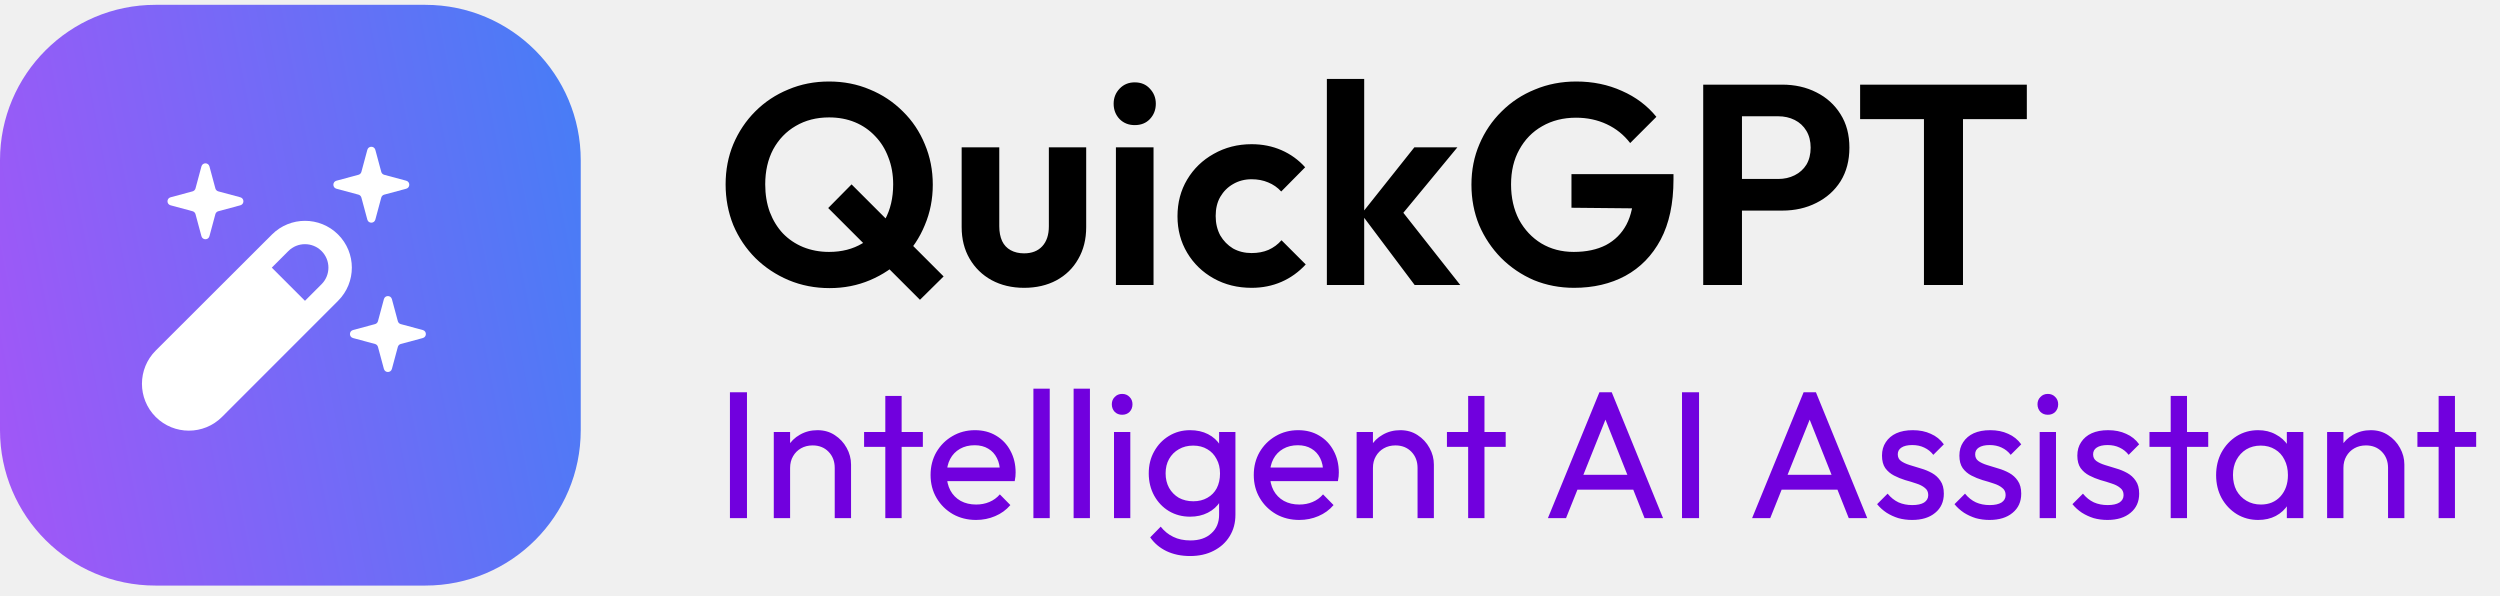
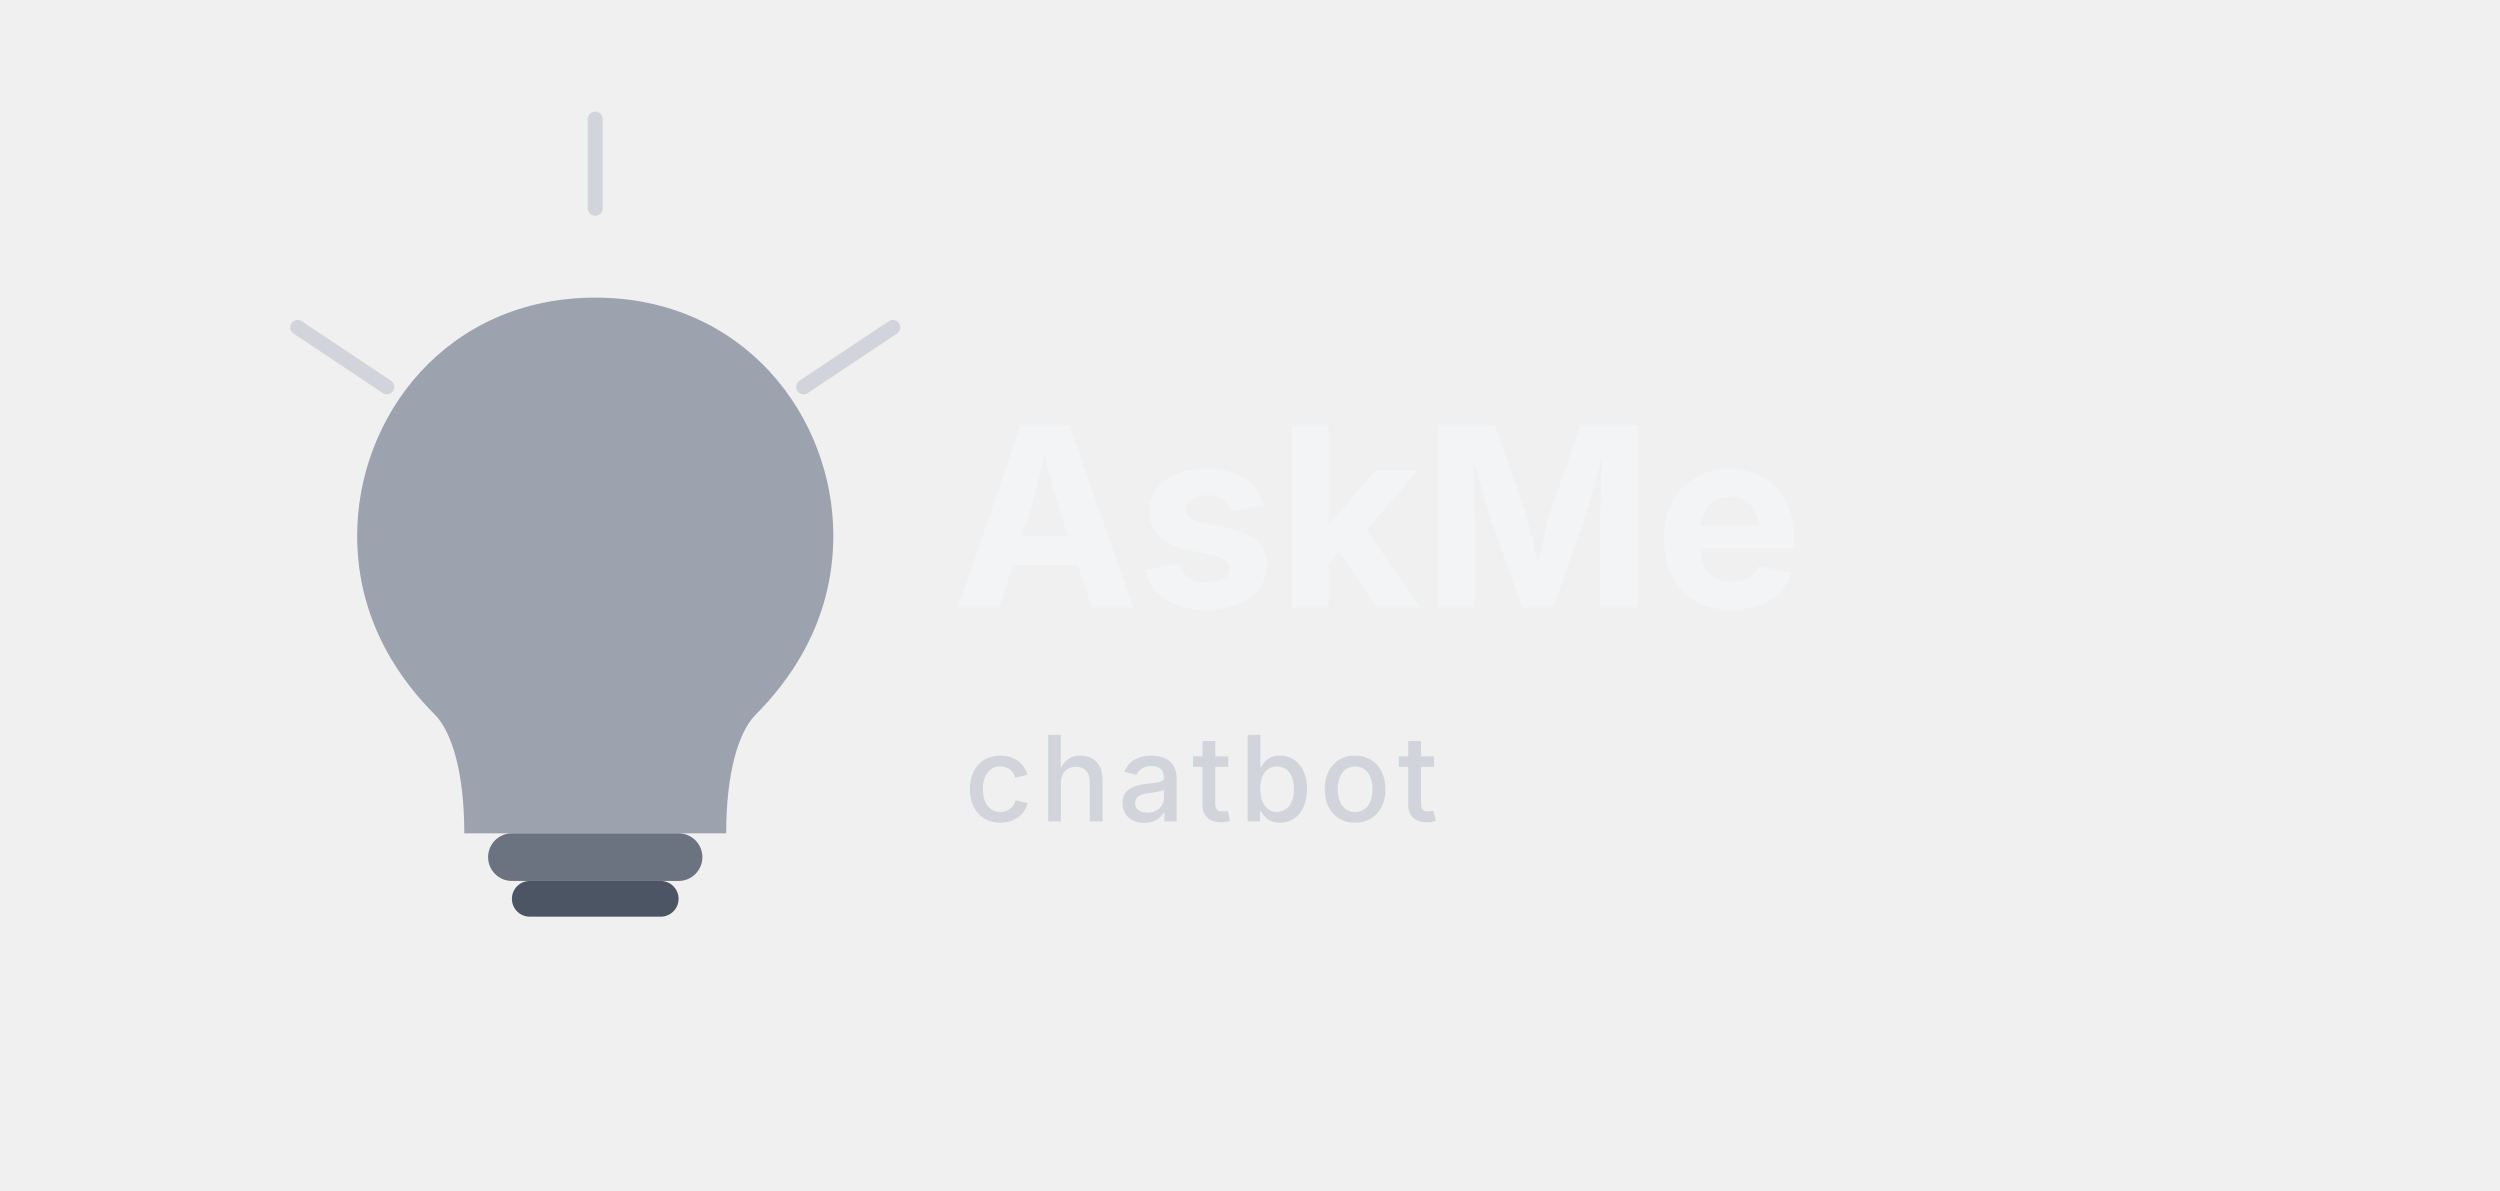
- <svg xmlns="http://www.w3.org/2000/svg" width="193" height="46" viewBox="0 0 193 46" fill="none">
-   <path d="M64.047 22.242C62.918 22.242 61.862 22.037 60.879 21.626C59.911 21.215 59.06 20.651 58.327 19.932C57.594 19.199 57.022 18.348 56.611 17.38C56.215 16.397 56.017 15.349 56.017 14.234C56.017 13.119 56.215 12.085 56.611 11.132C57.022 10.164 57.587 9.321 58.305 8.602C59.038 7.869 59.889 7.304 60.857 6.908C61.825 6.497 62.874 6.292 64.003 6.292C65.132 6.292 66.181 6.497 67.149 6.908C68.117 7.304 68.968 7.869 69.701 8.602C70.434 9.321 70.999 10.164 71.395 11.132C71.806 12.1 72.011 13.141 72.011 14.256C72.011 15.371 71.806 16.412 71.395 17.38C70.999 18.348 70.434 19.199 69.701 19.932C68.983 20.651 68.139 21.215 67.171 21.626C66.203 22.037 65.162 22.242 64.047 22.242ZM71.021 23.144L63.937 16.06L65.741 14.234L72.847 21.34L71.021 23.144ZM64.003 19.448C64.986 19.448 65.844 19.228 66.577 18.788C67.325 18.348 67.904 17.739 68.315 16.962C68.74 16.185 68.953 15.275 68.953 14.234C68.953 13.471 68.829 12.775 68.579 12.144C68.344 11.513 68.007 10.971 67.567 10.516C67.127 10.047 66.606 9.687 66.005 9.438C65.404 9.189 64.737 9.064 64.003 9.064C63.035 9.064 62.177 9.284 61.429 9.724C60.696 10.149 60.117 10.751 59.691 11.528C59.281 12.305 59.075 13.207 59.075 14.234C59.075 15.011 59.193 15.723 59.427 16.368C59.676 17.013 60.014 17.563 60.439 18.018C60.879 18.473 61.4 18.825 62.001 19.074C62.617 19.323 63.285 19.448 64.003 19.448ZM79.058 22.22C78.119 22.22 77.283 22.022 76.55 21.626C75.831 21.23 75.267 20.68 74.856 19.976C74.445 19.272 74.24 18.458 74.24 17.534V11.374H77.144V17.468C77.144 17.908 77.217 18.289 77.364 18.612C77.511 18.92 77.731 19.155 78.024 19.316C78.317 19.477 78.662 19.558 79.058 19.558C79.659 19.558 80.129 19.375 80.466 19.008C80.803 18.641 80.972 18.128 80.972 17.468V11.374H83.854V17.534C83.854 18.473 83.649 19.294 83.238 19.998C82.842 20.702 82.277 21.252 81.544 21.648C80.825 22.029 79.997 22.22 79.058 22.22ZM86.149 22V11.374H89.053V22L86.149 22ZM87.601 9.658C87.132 9.658 86.743 9.504 86.435 9.196C86.127 8.873 85.973 8.477 85.973 8.008C85.973 7.553 86.127 7.165 86.435 6.842C86.743 6.519 87.132 6.358 87.601 6.358C88.085 6.358 88.474 6.519 88.767 6.842C89.075 7.165 89.229 7.553 89.229 8.008C89.229 8.477 89.075 8.873 88.767 9.196C88.474 9.504 88.085 9.658 87.601 9.658ZM96.622 22.22C95.537 22.22 94.561 21.978 93.696 21.494C92.831 21.01 92.149 20.35 91.65 19.514C91.151 18.678 90.902 17.739 90.902 16.698C90.902 15.642 91.151 14.696 91.65 13.86C92.149 13.024 92.831 12.364 93.696 11.88C94.576 11.381 95.551 11.132 96.622 11.132C97.458 11.132 98.228 11.286 98.932 11.594C99.636 11.902 100.245 12.342 100.758 12.914L98.91 14.784C98.631 14.476 98.294 14.241 97.898 14.08C97.517 13.919 97.091 13.838 96.622 13.838C96.094 13.838 95.617 13.963 95.192 14.212C94.781 14.447 94.451 14.777 94.202 15.202C93.967 15.613 93.85 16.104 93.85 16.676C93.85 17.233 93.967 17.732 94.202 18.172C94.451 18.597 94.781 18.935 95.192 19.184C95.617 19.419 96.094 19.536 96.622 19.536C97.106 19.536 97.539 19.455 97.92 19.294C98.316 19.118 98.653 18.869 98.932 18.546L100.802 20.416C100.259 21.003 99.636 21.45 98.932 21.758C98.228 22.066 97.458 22.22 96.622 22.22ZM109.21 22L105.096 16.522L109.188 11.374H112.51L107.714 17.182L107.824 15.774L112.73 22H109.21ZM102.434 22V6.094H105.316V22H102.434ZM121.515 22.22C120.415 22.22 119.381 22.022 118.413 21.626C117.46 21.215 116.617 20.643 115.883 19.91C115.165 19.177 114.6 18.333 114.189 17.38C113.793 16.412 113.595 15.371 113.595 14.256C113.595 13.127 113.801 12.085 114.211 11.132C114.622 10.164 115.194 9.321 115.927 8.602C116.661 7.869 117.519 7.304 118.501 6.908C119.484 6.497 120.547 6.292 121.691 6.292C122.967 6.292 124.141 6.534 125.211 7.018C126.282 7.487 127.169 8.155 127.873 9.02L125.849 11.044C125.365 10.413 124.764 9.929 124.045 9.592C123.327 9.255 122.535 9.086 121.669 9.086C120.687 9.086 119.814 9.306 119.051 9.746C118.303 10.171 117.717 10.773 117.291 11.55C116.866 12.313 116.653 13.207 116.653 14.234C116.653 15.261 116.859 16.17 117.269 16.962C117.695 17.739 118.267 18.348 118.985 18.788C119.719 19.228 120.555 19.448 121.493 19.448C122.461 19.448 123.29 19.272 123.979 18.92C124.669 18.553 125.197 18.025 125.563 17.336C125.93 16.632 126.113 15.774 126.113 14.762L128.071 16.104L121.317 16.038V13.442H129.193V13.86C129.193 15.708 128.863 17.255 128.203 18.502C127.543 19.734 126.634 20.665 125.475 21.296C124.331 21.912 123.011 22.22 121.515 22.22ZM133.688 16.258V13.816L137.274 13.816C137.744 13.816 138.169 13.721 138.55 13.53C138.932 13.339 139.232 13.068 139.452 12.716C139.672 12.349 139.782 11.909 139.782 11.396C139.782 10.897 139.672 10.465 139.452 10.098C139.232 9.731 138.932 9.453 138.55 9.262C138.169 9.071 137.744 8.976 137.274 8.976L133.688 8.976V6.534H137.582C138.565 6.534 139.445 6.732 140.222 7.128C141.014 7.524 141.638 8.089 142.092 8.822C142.547 9.541 142.774 10.399 142.774 11.396C142.774 12.393 142.547 13.259 142.092 13.992C141.638 14.711 141.014 15.268 140.222 15.664C139.445 16.06 138.565 16.258 137.582 16.258H133.688ZM131.488 22V6.534H134.48V22H131.488ZM148.529 22V6.864H151.543V22L148.529 22ZM143.601 9.196V6.534H156.471V9.196H143.601Z" fill="black" />
-   <path d="M56.351 40V30.284H57.667V40H56.351ZM64.441 40V36.122C64.441 35.618 64.282 35.203 63.965 34.876C63.647 34.549 63.236 34.386 62.733 34.386C62.397 34.386 62.098 34.461 61.837 34.61C61.575 34.759 61.37 34.965 61.221 35.226C61.071 35.487 60.996 35.786 60.996 36.122L60.478 35.828C60.478 35.324 60.59 34.876 60.815 34.484C61.038 34.092 61.351 33.784 61.752 33.56C62.154 33.327 62.606 33.21 63.111 33.21C63.614 33.21 64.058 33.336 64.441 33.588C64.832 33.84 65.141 34.171 65.365 34.582C65.588 34.983 65.701 35.413 65.701 35.87V40H64.441ZM59.736 40V33.35H60.996V40H59.736ZM68.346 40V30.564H69.606V40H68.346ZM66.708 34.498V33.35H71.244V34.498H66.708ZM75.354 40.14C74.691 40.14 74.094 39.991 73.562 39.692C73.03 39.384 72.61 38.969 72.302 38.446C71.994 37.923 71.84 37.331 71.84 36.668C71.84 36.015 71.989 35.427 72.288 34.904C72.596 34.381 73.006 33.971 73.52 33.672C74.042 33.364 74.626 33.21 75.27 33.21C75.886 33.21 76.427 33.35 76.894 33.63C77.37 33.91 77.738 34.297 78 34.792C78.27 35.287 78.406 35.847 78.406 36.472C78.406 36.565 78.401 36.668 78.392 36.78C78.382 36.883 78.364 37.004 78.336 37.144H72.722V36.094H77.664L77.202 36.5C77.202 36.052 77.122 35.674 76.964 35.366C76.805 35.049 76.581 34.806 76.292 34.638C76.002 34.461 75.652 34.372 75.242 34.372C74.812 34.372 74.434 34.465 74.108 34.652C73.781 34.839 73.529 35.1 73.352 35.436C73.174 35.772 73.086 36.169 73.086 36.626C73.086 37.093 73.179 37.503 73.366 37.858C73.552 38.203 73.818 38.474 74.164 38.67C74.509 38.857 74.906 38.95 75.354 38.95C75.727 38.95 76.068 38.885 76.376 38.754C76.693 38.623 76.964 38.427 77.188 38.166L78 38.992C77.682 39.365 77.29 39.65 76.824 39.846C76.366 40.042 75.876 40.14 75.354 40.14ZM79.779 40V30.004H81.04V40H79.779ZM82.883 40V30.004H84.143V40H82.883ZM86.001 40V33.35H87.26V40H86.001ZM86.63 32.02C86.397 32.02 86.206 31.945 86.056 31.796C85.907 31.637 85.832 31.441 85.832 31.208C85.832 30.984 85.907 30.797 86.056 30.648C86.206 30.489 86.397 30.41 86.63 30.41C86.864 30.41 87.055 30.489 87.204 30.648C87.354 30.797 87.428 30.984 87.428 31.208C87.428 31.441 87.354 31.637 87.204 31.796C87.055 31.945 86.864 32.02 86.63 32.02ZM91.875 42.926C91.194 42.926 90.587 42.8 90.055 42.548C89.533 42.296 89.113 41.941 88.795 41.484L89.607 40.658C89.878 41.003 90.2 41.265 90.573 41.442C90.947 41.629 91.39 41.722 91.903 41.722C92.585 41.722 93.121 41.54 93.513 41.176C93.915 40.821 94.115 40.341 94.115 39.734V38.082L94.339 36.584L94.115 35.1V33.35H95.375V39.734C95.375 40.369 95.226 40.924 94.927 41.4C94.638 41.876 94.227 42.249 93.695 42.52C93.173 42.791 92.566 42.926 91.875 42.926ZM91.875 39.888C91.269 39.888 90.723 39.743 90.237 39.454C89.761 39.165 89.383 38.768 89.103 38.264C88.823 37.751 88.683 37.177 88.683 36.542C88.683 35.907 88.823 35.343 89.103 34.848C89.383 34.344 89.761 33.947 90.237 33.658C90.723 33.359 91.269 33.21 91.875 33.21C92.398 33.21 92.86 33.313 93.261 33.518C93.663 33.723 93.98 34.013 94.213 34.386C94.456 34.75 94.587 35.179 94.605 35.674V37.438C94.577 37.923 94.442 38.353 94.199 38.726C93.966 39.09 93.649 39.375 93.247 39.58C92.846 39.785 92.389 39.888 91.875 39.888ZM92.127 38.698C92.538 38.698 92.897 38.609 93.205 38.432C93.523 38.255 93.765 38.007 93.933 37.69C94.101 37.363 94.185 36.985 94.185 36.556C94.185 36.127 94.097 35.753 93.919 35.436C93.751 35.109 93.513 34.857 93.205 34.68C92.897 34.493 92.533 34.4 92.113 34.4C91.693 34.4 91.325 34.493 91.007 34.68C90.69 34.857 90.438 35.109 90.251 35.436C90.074 35.753 89.985 36.122 89.985 36.542C89.985 36.962 90.074 37.335 90.251 37.662C90.438 37.989 90.69 38.245 91.007 38.432C91.334 38.609 91.707 38.698 92.127 38.698ZM100.305 40.14C99.642 40.14 99.045 39.991 98.513 39.692C97.981 39.384 97.561 38.969 97.253 38.446C96.945 37.923 96.791 37.331 96.791 36.668C96.791 36.015 96.94 35.427 97.239 34.904C97.547 34.381 97.957 33.971 98.471 33.672C98.993 33.364 99.577 33.21 100.221 33.21C100.837 33.21 101.378 33.35 101.845 33.63C102.321 33.91 102.689 34.297 102.951 34.792C103.221 35.287 103.357 35.847 103.357 36.472C103.357 36.565 103.352 36.668 103.343 36.78C103.333 36.883 103.315 37.004 103.287 37.144H97.673V36.094H102.615L102.153 36.5C102.153 36.052 102.073 35.674 101.915 35.366C101.756 35.049 101.532 34.806 101.243 34.638C100.953 34.461 100.603 34.372 100.193 34.372C99.763 34.372 99.385 34.465 99.059 34.652C98.732 34.839 98.48 35.1 98.303 35.436C98.125 35.772 98.037 36.169 98.037 36.626C98.037 37.093 98.13 37.503 98.317 37.858C98.503 38.203 98.769 38.474 99.115 38.67C99.46 38.857 99.857 38.95 100.305 38.95C100.678 38.95 101.019 38.885 101.327 38.754C101.644 38.623 101.915 38.427 102.139 38.166L102.951 38.992C102.633 39.365 102.241 39.65 101.775 39.846C101.317 40.042 100.827 40.14 100.305 40.14ZM109.435 40V36.122C109.435 35.618 109.276 35.203 108.959 34.876C108.641 34.549 108.231 34.386 107.727 34.386C107.391 34.386 107.092 34.461 106.831 34.61C106.569 34.759 106.364 34.965 106.215 35.226C106.065 35.487 105.991 35.786 105.991 36.122L105.473 35.828C105.473 35.324 105.585 34.876 105.809 34.484C106.033 34.092 106.345 33.784 106.747 33.56C107.148 33.327 107.601 33.21 108.105 33.21C108.609 33.21 109.052 33.336 109.435 33.588C109.827 33.84 110.135 34.171 110.359 34.582C110.583 34.983 110.695 35.413 110.695 35.87V40H109.435ZM104.731 40V33.35H105.991V40H104.731ZM113.341 40V30.564H114.601V40H113.341ZM111.703 34.498V33.35H116.239V34.498H111.703ZM119.498 40L123.474 30.284H124.426L128.388 40H126.96L123.698 31.782H124.188L120.898 40H119.498ZM121.388 37.802V36.654H126.498V37.802H121.388ZM129.851 40V30.284H131.167V40H129.851ZM135.262 40L139.238 30.284H140.19L144.152 40H142.724L139.462 31.782H139.952L136.662 40H135.262ZM137.152 37.802V36.654H142.262V37.802H137.152ZM147.614 40.14C147.241 40.14 146.886 40.093 146.55 40C146.224 39.897 145.92 39.757 145.64 39.58C145.36 39.393 145.118 39.174 144.912 38.922L145.724 38.11C145.967 38.409 146.247 38.633 146.564 38.782C146.882 38.922 147.236 38.992 147.628 38.992C148.02 38.992 148.324 38.927 148.538 38.796C148.753 38.656 148.86 38.465 148.86 38.222C148.86 37.979 148.772 37.793 148.594 37.662C148.426 37.522 148.207 37.41 147.936 37.326C147.666 37.233 147.376 37.144 147.068 37.06C146.77 36.967 146.485 36.85 146.214 36.71C145.944 36.57 145.72 36.379 145.542 36.136C145.374 35.893 145.29 35.571 145.29 35.17C145.29 34.769 145.388 34.423 145.584 34.134C145.78 33.835 146.051 33.607 146.396 33.448C146.751 33.289 147.176 33.21 147.67 33.21C148.193 33.21 148.655 33.303 149.056 33.49C149.467 33.667 149.803 33.938 150.064 34.302L149.252 35.114C149.066 34.871 148.832 34.685 148.552 34.554C148.282 34.423 147.974 34.358 147.628 34.358C147.264 34.358 146.984 34.423 146.788 34.554C146.602 34.675 146.508 34.848 146.508 35.072C146.508 35.296 146.592 35.469 146.76 35.59C146.928 35.711 147.148 35.814 147.418 35.898C147.698 35.982 147.988 36.071 148.286 36.164C148.585 36.248 148.87 36.365 149.14 36.514C149.411 36.663 149.63 36.864 149.798 37.116C149.976 37.368 150.064 37.699 150.064 38.11C150.064 38.735 149.84 39.23 149.392 39.594C148.954 39.958 148.361 40.14 147.614 40.14ZM153.589 40.14C153.215 40.14 152.861 40.093 152.525 40C152.198 39.897 151.895 39.757 151.615 39.58C151.335 39.393 151.092 39.174 150.887 38.922L151.699 38.11C151.941 38.409 152.221 38.633 152.539 38.782C152.856 38.922 153.211 38.992 153.603 38.992C153.995 38.992 154.298 38.927 154.513 38.796C154.727 38.656 154.835 38.465 154.835 38.222C154.835 37.979 154.746 37.793 154.569 37.662C154.401 37.522 154.181 37.41 153.911 37.326C153.64 37.233 153.351 37.144 153.043 37.06C152.744 36.967 152.459 36.85 152.189 36.71C151.918 36.57 151.694 36.379 151.517 36.136C151.349 35.893 151.265 35.571 151.265 35.17C151.265 34.769 151.363 34.423 151.559 34.134C151.755 33.835 152.025 33.607 152.371 33.448C152.725 33.289 153.15 33.21 153.645 33.21C154.167 33.21 154.629 33.303 155.031 33.49C155.441 33.667 155.777 33.938 156.039 34.302L155.227 35.114C155.04 34.871 154.807 34.685 154.527 34.554C154.256 34.423 153.948 34.358 153.603 34.358C153.239 34.358 152.959 34.423 152.763 34.554C152.576 34.675 152.483 34.848 152.483 35.072C152.483 35.296 152.567 35.469 152.735 35.59C152.903 35.711 153.122 35.814 153.393 35.898C153.673 35.982 153.962 36.071 154.261 36.164C154.559 36.248 154.844 36.365 155.115 36.514C155.385 36.663 155.605 36.864 155.773 37.116C155.95 37.368 156.039 37.699 156.039 38.11C156.039 38.735 155.815 39.23 155.367 39.594C154.928 39.958 154.335 40.14 153.589 40.14ZM157.463 40V33.35H158.723V40H157.463ZM158.093 32.02C157.86 32.02 157.669 31.945 157.519 31.796C157.37 31.637 157.295 31.441 157.295 31.208C157.295 30.984 157.37 30.797 157.519 30.648C157.669 30.489 157.86 30.41 158.093 30.41C158.327 30.41 158.518 30.489 158.667 30.648C158.817 30.797 158.891 30.984 158.891 31.208C158.891 31.441 158.817 31.637 158.667 31.796C158.518 31.945 158.327 32.02 158.093 32.02ZM162.694 40.14C162.321 40.14 161.966 40.093 161.63 40C161.304 39.897 161 39.757 160.72 39.58C160.44 39.393 160.198 39.174 159.992 38.922L160.804 38.11C161.047 38.409 161.327 38.633 161.644 38.782C161.962 38.922 162.316 38.992 162.708 38.992C163.1 38.992 163.404 38.927 163.618 38.796C163.833 38.656 163.94 38.465 163.94 38.222C163.94 37.979 163.852 37.793 163.674 37.662C163.506 37.522 163.287 37.41 163.016 37.326C162.746 37.233 162.456 37.144 162.148 37.06C161.85 36.967 161.565 36.85 161.294 36.71C161.024 36.57 160.8 36.379 160.622 36.136C160.454 35.893 160.37 35.571 160.37 35.17C160.37 34.769 160.468 34.423 160.664 34.134C160.86 33.835 161.131 33.607 161.476 33.448C161.831 33.289 162.256 33.21 162.75 33.21C163.273 33.21 163.735 33.303 164.136 33.49C164.547 33.667 164.883 33.938 165.144 34.302L164.332 35.114C164.146 34.871 163.912 34.685 163.632 34.554C163.362 34.423 163.054 34.358 162.708 34.358C162.344 34.358 162.064 34.423 161.868 34.554C161.682 34.675 161.588 34.848 161.588 35.072C161.588 35.296 161.672 35.469 161.84 35.59C162.008 35.711 162.228 35.814 162.498 35.898C162.778 35.982 163.068 36.071 163.366 36.164C163.665 36.248 163.95 36.365 164.22 36.514C164.491 36.663 164.71 36.864 164.878 37.116C165.056 37.368 165.144 37.699 165.144 38.11C165.144 38.735 164.92 39.23 164.472 39.594C164.034 39.958 163.441 40.14 162.694 40.14ZM167.577 40V30.564H168.837V40H167.577ZM165.939 34.498V33.35H170.475V34.498H165.939ZM174.332 40.14C173.725 40.14 173.175 39.991 172.68 39.692C172.185 39.384 171.793 38.969 171.504 38.446C171.224 37.923 171.084 37.335 171.084 36.682C171.084 36.029 171.224 35.441 171.504 34.918C171.793 34.395 172.181 33.98 172.666 33.672C173.161 33.364 173.716 33.21 174.332 33.21C174.836 33.21 175.284 33.317 175.676 33.532C176.077 33.737 176.399 34.027 176.642 34.4C176.885 34.764 177.02 35.189 177.048 35.674V37.676C177.02 38.152 176.885 38.577 176.642 38.95C176.409 39.323 176.091 39.617 175.69 39.832C175.298 40.037 174.845 40.14 174.332 40.14ZM174.542 38.95C175.167 38.95 175.671 38.74 176.054 38.32C176.437 37.891 176.628 37.345 176.628 36.682C176.628 36.225 176.539 35.828 176.362 35.492C176.194 35.147 175.951 34.881 175.634 34.694C175.317 34.498 174.948 34.4 174.528 34.4C174.108 34.4 173.735 34.498 173.408 34.694C173.091 34.89 172.839 35.161 172.652 35.506C172.475 35.842 172.386 36.229 172.386 36.668C172.386 37.116 172.475 37.513 172.652 37.858C172.839 38.194 173.095 38.46 173.422 38.656C173.749 38.852 174.122 38.95 174.542 38.95ZM176.544 40V38.208L176.782 36.584L176.544 34.974V33.35H177.818V40H176.544ZM184.357 40V36.122C184.357 35.618 184.198 35.203 183.881 34.876C183.563 34.549 183.153 34.386 182.649 34.386C182.313 34.386 182.014 34.461 181.753 34.61C181.491 34.759 181.286 34.965 181.137 35.226C180.987 35.487 180.913 35.786 180.913 36.122L180.395 35.828C180.395 35.324 180.507 34.876 180.731 34.484C180.955 34.092 181.267 33.784 181.669 33.56C182.07 33.327 182.523 33.21 183.027 33.21C183.531 33.21 183.974 33.336 184.357 33.588C184.749 33.84 185.057 34.171 185.281 34.582C185.505 34.983 185.617 35.413 185.617 35.87V40H184.357ZM179.653 40V33.35H180.913V40H179.653ZM188.262 40V30.564H189.522V40H188.262ZM186.624 34.498V33.35H191.16V34.498H186.624Z" fill="#7100DE" />
-   <rect y="0.373" width="44.833" height="44.833" rx="12" fill="url(#paint0_linear_8977_4661)" />
-   <path fill-rule="evenodd" clip-rule="evenodd" d="M17.14 32.186L26.104 23.218C27.518 21.804 27.515 19.511 26.097 18.101C24.685 16.696 22.404 16.698 20.995 18.105L12.021 27.065C10.606 28.478 10.605 30.772 12.019 32.187C13.433 33.6 15.726 33.6 17.14 32.186ZM20.982 20.661L23.544 23.222L24.824 21.941C25.531 21.234 25.531 20.087 24.824 19.38C24.117 18.673 22.97 18.673 22.263 19.38L20.982 20.661Z" fill="white" />
-   <path d="M15.551 12.846C15.636 12.53 16.084 12.53 16.169 12.846L16.627 14.547C16.657 14.657 16.743 14.743 16.853 14.773L18.554 15.231C18.87 15.316 18.87 15.764 18.554 15.849L16.853 16.307C16.743 16.337 16.657 16.423 16.627 16.533L16.169 18.233C16.084 18.549 15.636 18.549 15.551 18.233L15.093 16.533C15.063 16.423 14.977 16.337 14.867 16.307L13.167 15.849C12.851 15.764 12.851 15.316 13.167 15.231L14.867 14.773C14.977 14.743 15.063 14.657 15.093 14.547L15.551 12.846Z" fill="white" />
-   <path d="M28.358 11.567C28.443 11.251 28.891 11.251 28.976 11.567L29.434 13.268C29.463 13.378 29.55 13.464 29.66 13.493L31.36 13.951C31.676 14.036 31.676 14.485 31.36 14.57L29.66 15.027C29.55 15.057 29.463 15.143 29.434 15.254L28.976 16.954C28.891 17.27 28.443 17.27 28.358 16.954L27.9 15.254C27.87 15.143 27.784 15.057 27.674 15.027L25.973 14.57C25.657 14.485 25.657 14.036 25.973 13.951L27.674 13.493C27.784 13.464 27.87 13.378 27.9 13.268L28.358 11.567Z" fill="white" />
-   <path d="M29.637 23.094C29.722 22.778 30.17 22.778 30.255 23.094L30.713 24.795C30.743 24.905 30.829 24.991 30.939 25.021L32.64 25.479C32.956 25.564 32.956 26.012 32.64 26.097L30.939 26.555C30.829 26.584 30.743 26.671 30.713 26.781L30.255 28.481C30.17 28.797 29.722 28.797 29.637 28.481L29.179 26.781C29.149 26.671 29.063 26.584 28.953 26.555L27.253 26.097C26.937 26.012 26.937 25.564 27.253 25.479L28.953 25.021C29.063 24.991 29.149 24.905 29.179 24.795L29.637 23.094Z" fill="white" />
-   <defs>
-     <linearGradient id="paint0_linear_8977_4661" x1="50.81" y1="16.812" x2="-2.989" y2="27.273" gradientUnits="userSpaceOnUse">
-       <stop stop-color="#4080F6" />
-       <stop offset="1" stop-color="#A356F7" />
-     </linearGradient>
-   </defs>
+ <svg xmlns="http://www.w3.org/2000/svg" width="420" height="200" viewBox="0 0 420 200">
+   <line x1="100" y1="20" x2="100" y2="35" stroke="#D1D5DB" stroke-width="2.5" stroke-linecap="round" />
+   <line x1="50" y1="55" x2="65" y2="65" stroke="#D1D5DB" stroke-width="2.5" stroke-linecap="round" />
+   <line x1="150" y1="55" x2="135" y2="65" stroke="#D1D5DB" stroke-width="2.5" stroke-linecap="round" />
+   <path d="M100 50            C75 50 60 70 60 90            C60 105 68 115 73 120            C76 123 78 130 78 140            H122            C122 130 124 123 127 120            C132 115 140 105 140 90            C140 70 125 50 100 50Z" fill="#9CA3AF" />
+   <rect x="82" y="140" width="36" height="8" rx="4" fill="#6B7280" />
+   <rect x="86" y="148" width="28" height="6" rx="3" fill="#4B5563" />
+   <text x="160" y="102" font-size="42" font-weight="700" fill="#F3F4F6" font-family="Montserrat, Inter, system-ui, Arial, sans-serif">
+     AskMe
+   </text>
+   <text x="162" y="138" font-size="20" font-weight="500" letter-spacing="1.1" fill="#D1D5DB" font-family="Montserrat, Inter, system-ui, Arial, sans-serif">
+     chatbot
+   </text>
</svg>
